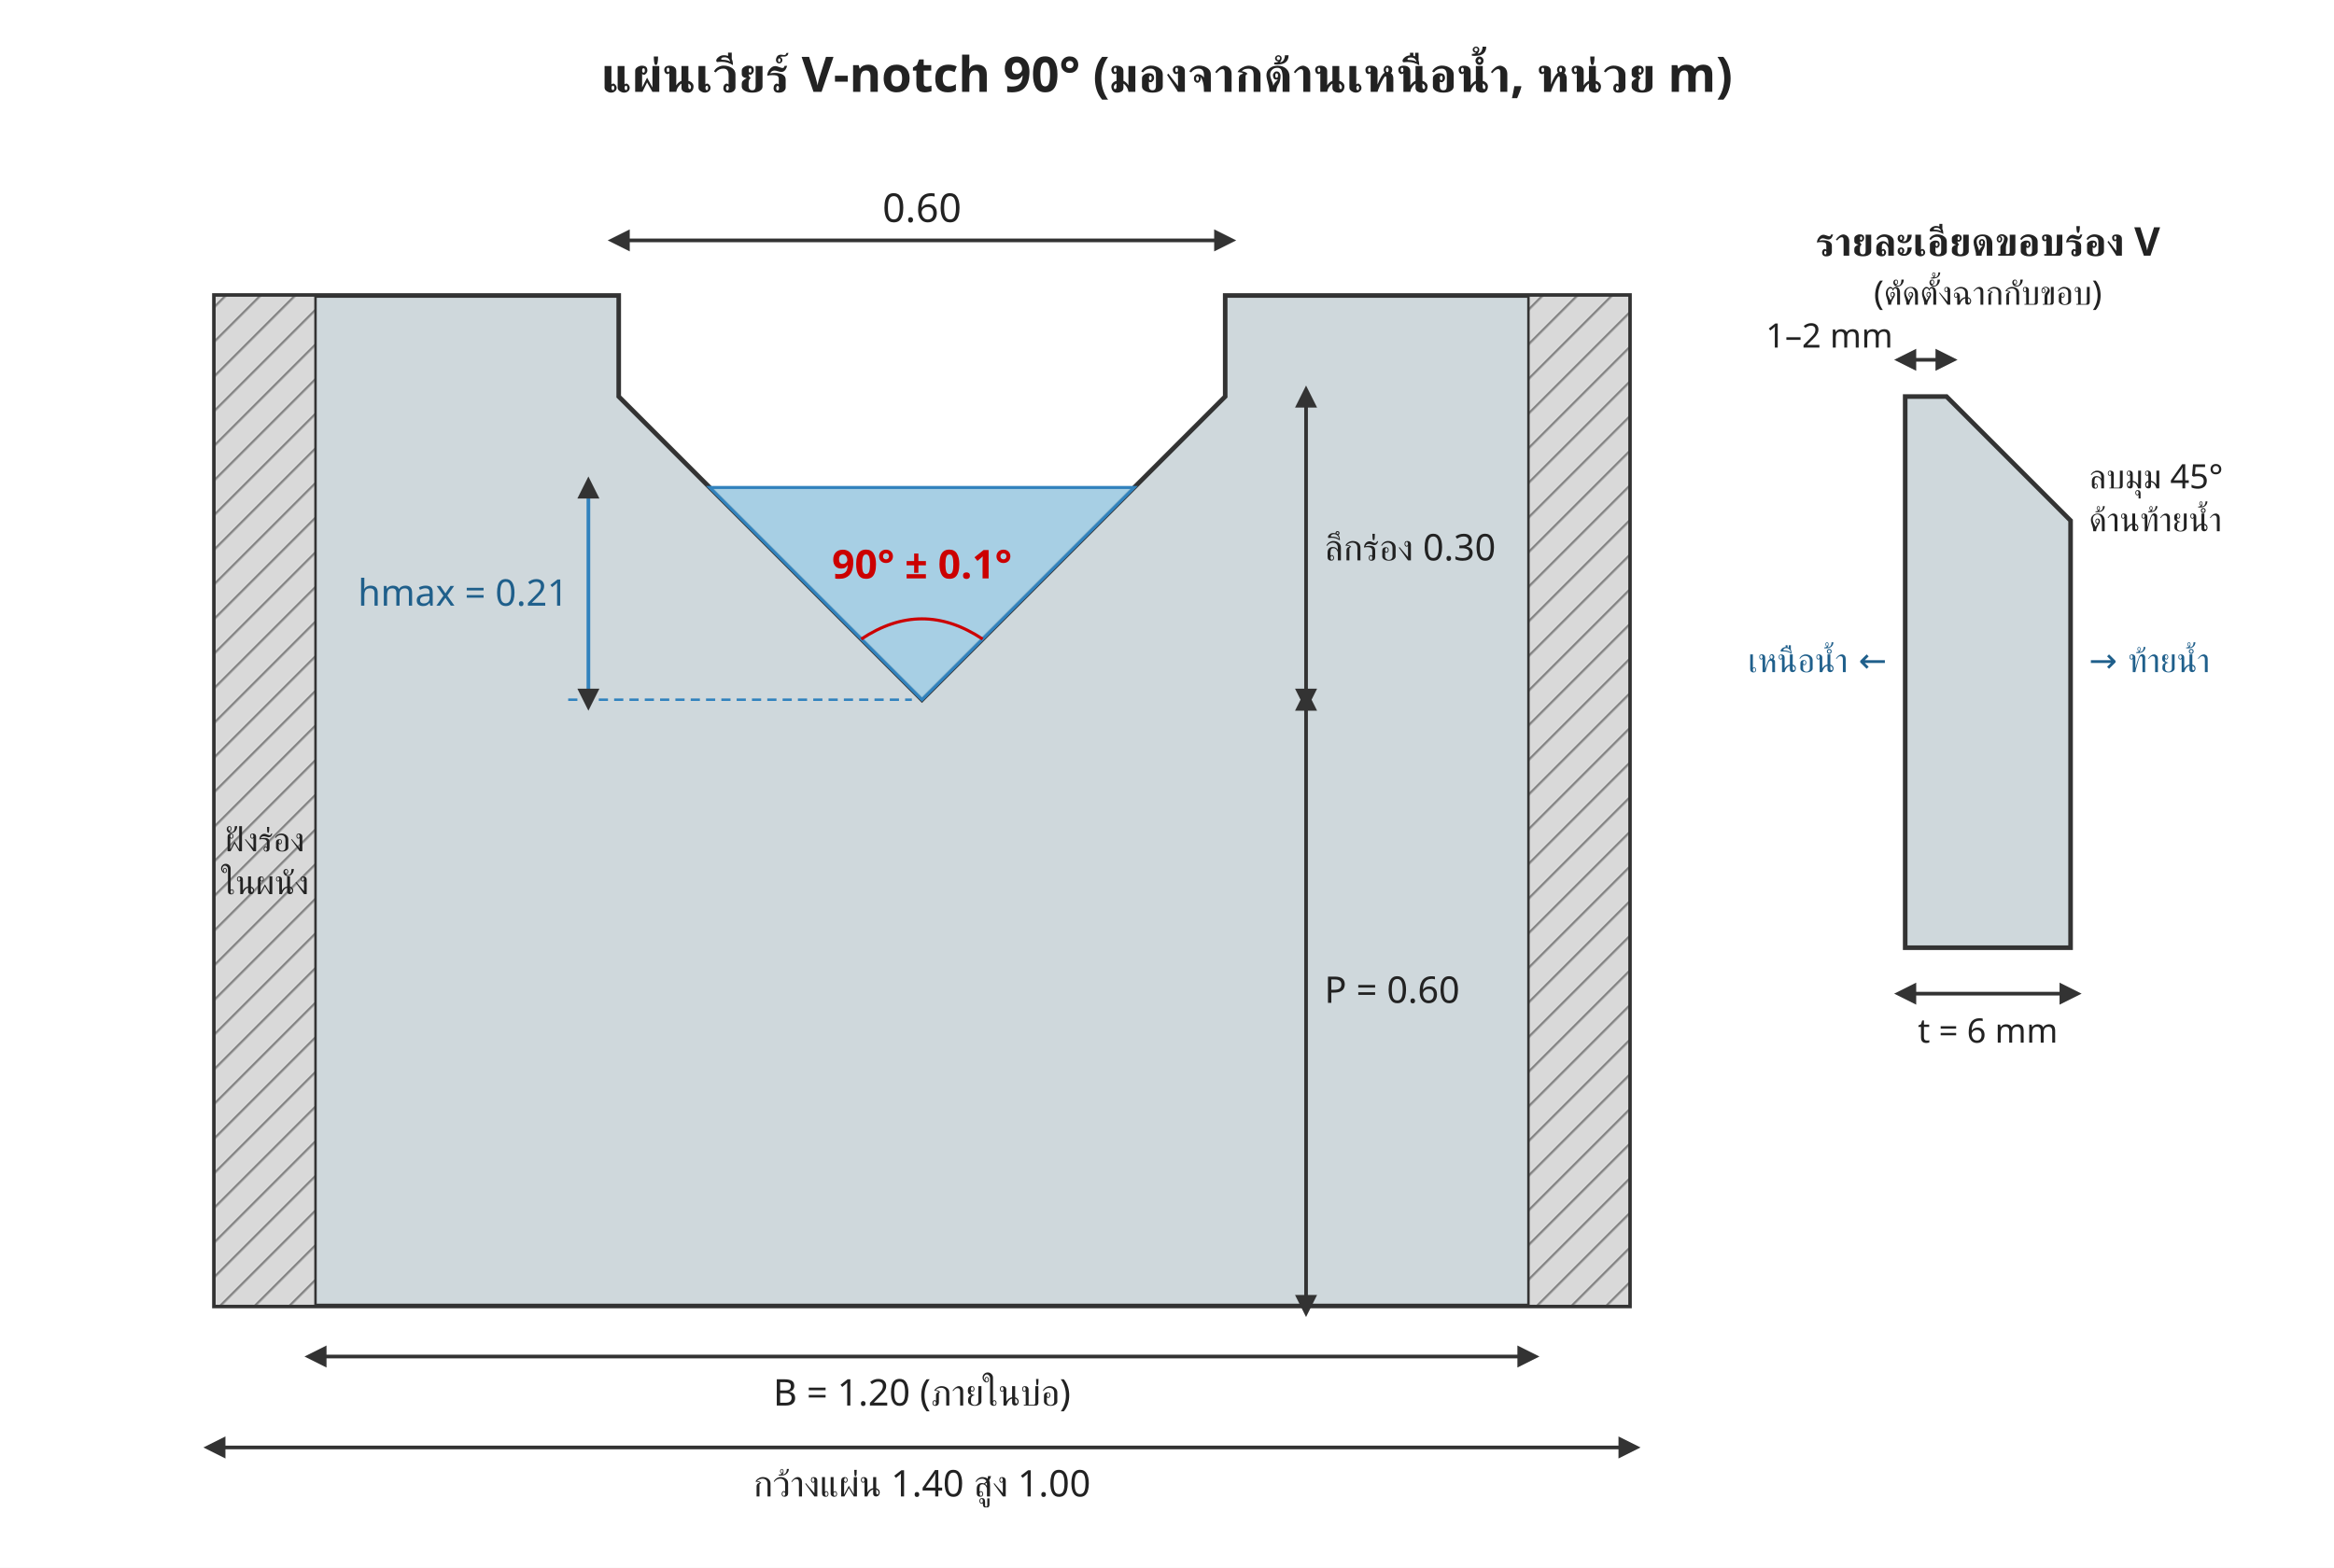
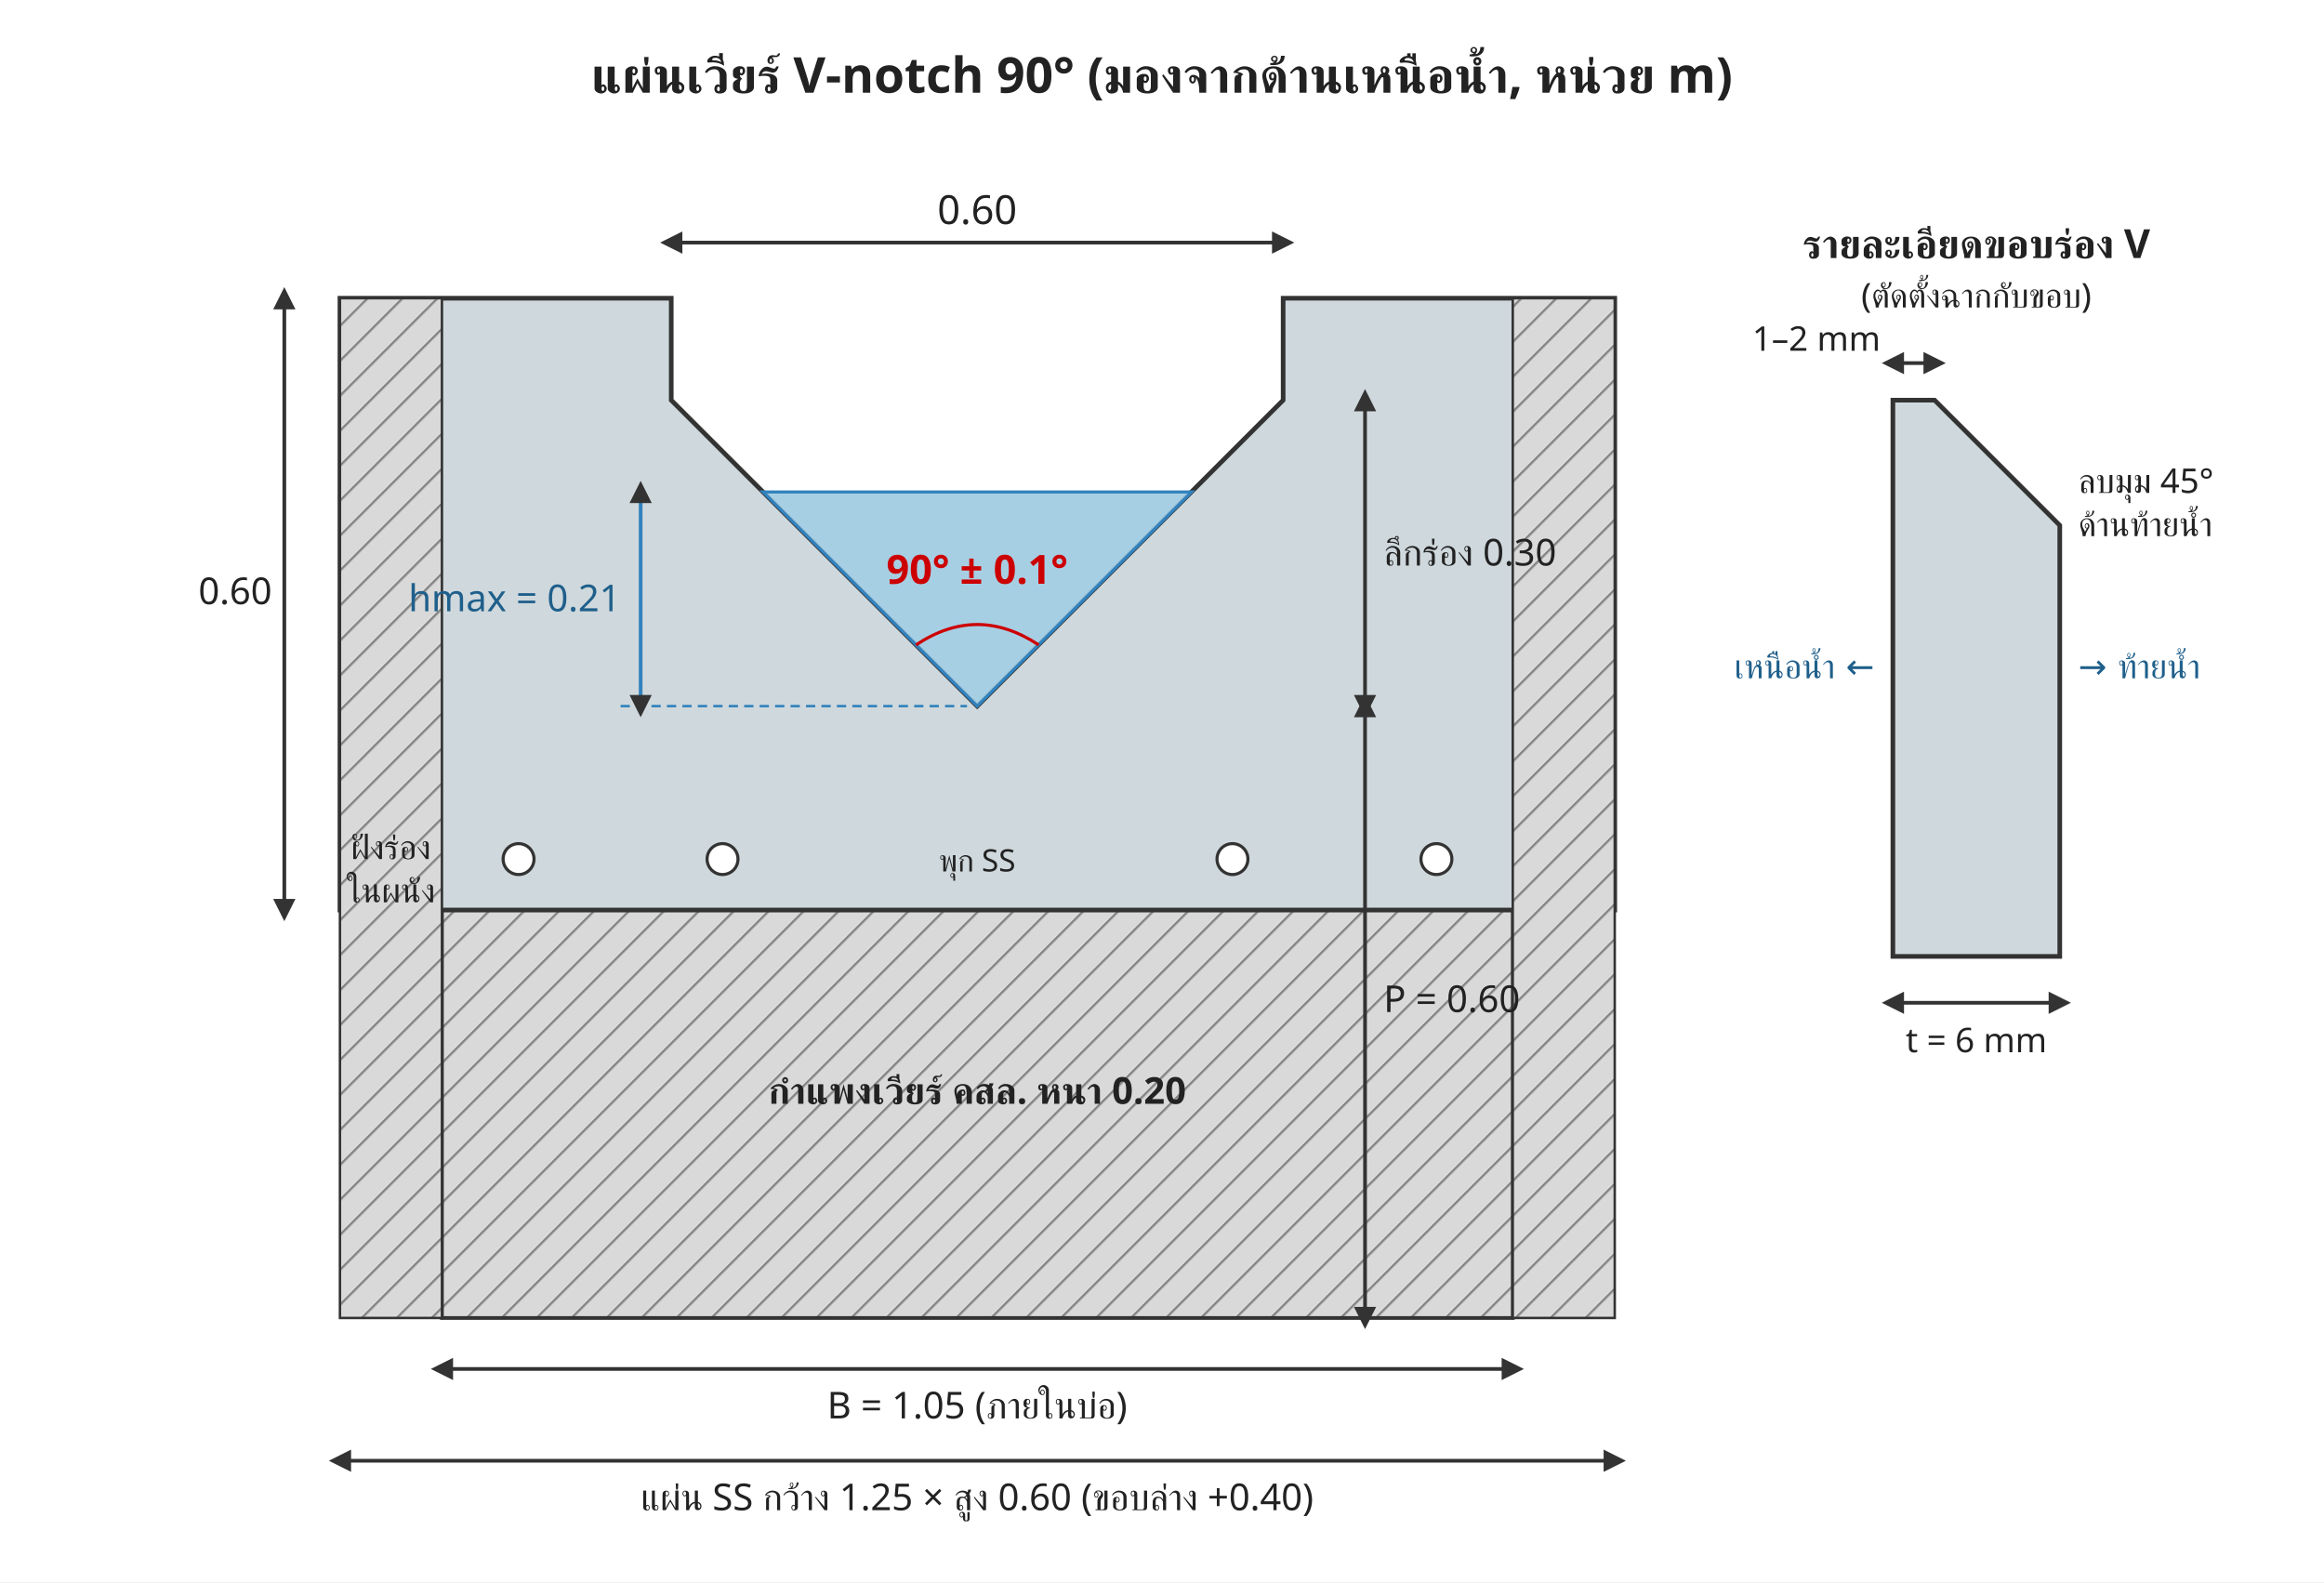
- <svg xmlns="http://www.w3.org/2000/svg" viewBox="0 0 762 512" width="762" height="512" font-family="Sarabun, Tahoma, sans-serif">
+ <svg xmlns="http://www.w3.org/2000/svg" viewBox="0 0 752 512" width="752" height="512" font-family="Sarabun, Tahoma, sans-serif">
  <defs>
    <pattern id="rc" width="8" height="8" patternUnits="userSpaceOnUse" patternTransform="rotate(45)">
      <rect width="8" height="8" fill="#d9d9d9" />
      <line x1="0" y1="0" x2="0" y2="8" stroke="#888" stroke-width="1.5" />
    </pattern>
    <marker id="a" viewBox="0 0 10 10" refX="5" refY="5" markerWidth="6" markerHeight="6" orient="auto-start-reverse">
      <path d="M0,0 L10,5 L0,10 z" fill="#333" />
    </marker>
  </defs>
-   <rect width="762" height="512" fill="white" />
-   <text x="381.0" y="30.0" font-size="16" text-anchor="middle" fill="#222" font-weight="bold">แผ่นเวียร์ V-notch 90° (มองจากด้านเหนือน้ำ, หน่วย m)</text>
-   <polygon points="70.0,96.5 202.0,96.5 202.0,129.5 301.0,228.5 400.0,129.5 400.0,96.5 532.0,96.5 532.0,426.5 70.0,426.5" fill="#cfd8dc" stroke="#333" stroke-width="1.5" fill-opacity="1" />
-   <rect x="70.0" y="96.5" width="33.0" height="330.0" fill="url(#rc)" stroke="#333" stroke-width="0.8" />
-   <rect x="499.0" y="96.5" width="33.0" height="330.0" fill="url(#rc)" stroke="#333" stroke-width="0.8" />
-   <text x="86.5" y="278.0" font-size="11" text-anchor="middle" fill="#222" font-weight="normal">ฝังร่อง</text>
-   <text x="86.5" y="292.0" font-size="11" text-anchor="middle" fill="#222" font-weight="normal">ในผนัง</text>
-   <polygon points="231.7,159.2 301.0,228.5 370.3,159.2" fill="#9ecae1" stroke="#3182bd" stroke-width="1" fill-opacity="0.9" />
-   <line x1="202.0" y1="78.5" x2="400.0" y2="78.5" stroke="#333" stroke-width="1.2" marker-start="url(#a)" marker-end="url(#a)" />
-   <text x="301.0" y="72.5" font-size="13" text-anchor="middle" fill="#222" font-weight="normal">0.60</text>
-   <line x1="426.4" y1="129.5" x2="426.4" y2="228.5" stroke="#333" stroke-width="1.2" marker-start="url(#a)" marker-end="url(#a)" />
-   <text x="432.4" y="183.0" font-size="12" text-anchor="start" fill="#222" font-weight="normal">ลึกร่อง 0.30</text>
-   <line x1="426.4" y1="228.5" x2="426.4" y2="426.5" stroke="#333" stroke-width="1.2" marker-start="url(#a)" marker-end="url(#a)" />
-   <text x="432.4" y="327.5" font-size="12" text-anchor="start" fill="#222" font-weight="normal">P = 0.60</text>
-   <line x1="185.5" y1="228.5" x2="297.7" y2="228.5" stroke="#3182bd" stroke-width="0.8" stroke-dasharray="3 2" />
-   <line x1="192.1" y1="159.2" x2="192.1" y2="228.5" stroke="#3182bd" stroke-width="1.2" marker-start="url(#a)" marker-end="url(#a)" />
-   <text x="185.5" y="197.8" font-size="12" text-anchor="end" fill="#1f5f8b" font-weight="normal">hmax = 0.21</text>
-   <path d="M281.2,208.7 Q301.0,195.5 320.8,208.7" fill="none" stroke="#c00" />
-   <text x="301.0" y="188.9" font-size="13" text-anchor="middle" fill="#c00" font-weight="bold">90° ± 0.1°</text>
-   <line x1="103.0" y1="443.0" x2="499.0" y2="443.0" stroke="#333" stroke-width="1.2" marker-start="url(#a)" marker-end="url(#a)" />
-   <text x="301.0" y="459.0" font-size="12" text-anchor="middle" fill="#222" font-weight="normal">B = 1.20 (ภายในบ่อ)</text>
-   <line x1="70.0" y1="472.7" x2="532.0" y2="472.7" stroke="#333" stroke-width="1.2" marker-start="url(#a)" marker-end="url(#a)" />
-   <text x="301.0" y="488.7" font-size="12" text-anchor="middle" fill="#222" font-weight="normal">กว้างแผ่น 1.40  สูง 1.00</text>
-   <polygon points="622.0,129.5 635.5,129.5 676.0,170.0 676.0,309.5 622.0,309.5" fill="#cfd8dc" stroke="#333" stroke-width="1.5" fill-opacity="1" />
-   <text x="649.0" y="83.5" font-size="13" text-anchor="middle" fill="#222" font-weight="bold">รายละเอียดขอบร่อง V</text>
-   <text x="649.0" y="99.5" font-size="11" text-anchor="middle" fill="#222" font-weight="normal">(ตัดตั้งฉากกับขอบ)</text>
-   <line x1="622.0" y1="117.5" x2="635.5" y2="117.5" stroke="#333" stroke-width="1.2" marker-start="url(#a)" marker-end="url(#a)" />
-   <text x="618.0" y="113.5" font-size="11" text-anchor="end" fill="#222" font-weight="normal">1–2 mm</text>
-   <line x1="622.0" y1="324.5" x2="676.0" y2="324.5" stroke="#333" stroke-width="1.2" marker-start="url(#a)" marker-end="url(#a)" />
-   <text x="649.0" y="340.5" font-size="11" text-anchor="middle" fill="#222" font-weight="normal">t = 6 mm</text>
-   <text x="616.0" y="219.5" font-size="11" text-anchor="end" fill="#1f5f8b" font-weight="normal">เหนือน้ำ ←</text>
-   <text x="682.0" y="219.5" font-size="11" text-anchor="start" fill="#1f5f8b" font-weight="normal">→ ท้ายน้ำ</text>
-   <text x="682.0" y="159.5" font-size="11" text-anchor="start" fill="#222" font-weight="normal">ลบมุม 45°</text>
-   <text x="682.0" y="173.5" font-size="11" text-anchor="start" fill="#222" font-weight="normal">ด้านท้ายน้ำ</text>
+   <rect width="752" height="512" fill="white" />
+   <text x="376.0" y="30.0" font-size="16" text-anchor="middle" fill="#222" font-weight="bold">แผ่นเวียร์ V-notch 90° (มองจากด้านเหนือน้ำ, หน่วย m)</text>
+   <rect x="143.0" y="261.5" width="346.5" height="165.0" fill="url(#rc)" stroke="#333" stroke-width="1.2" />
+   <text x="316.2" y="357.2" font-size="12" text-anchor="middle" fill="#222" font-weight="bold">กำแพงเวียร์ คสล. หนา 0.20</text>
+   <polygon points="110.0,96.5 217.2,96.5 217.2,129.5 316.2,228.5 415.2,129.5 415.2,96.5 522.5,96.5 522.5,294.5 110.0,294.5" fill="#cfd8dc" stroke="#333" stroke-width="1.5" fill-opacity="1" />
+   <circle cx="167.8" cy="278.0" r="5" fill="white" stroke="#333" />
+   <circle cx="233.8" cy="278.0" r="5" fill="white" stroke="#333" />
+   <circle cx="398.8" cy="278.0" r="5" fill="white" stroke="#333" />
+   <circle cx="464.8" cy="278.0" r="5" fill="white" stroke="#333" />
+   <text x="316.2" y="282.0" font-size="10" text-anchor="middle" fill="#222" font-weight="normal">พุก SS</text>
+   <rect x="110.0" y="96.5" width="33.0" height="330.0" fill="url(#rc)" stroke="#333" stroke-width="0.8" />
+   <rect x="489.5" y="96.5" width="33.0" height="330.0" fill="url(#rc)" stroke="#333" stroke-width="0.8" />
+   <text x="126.5" y="278.0" font-size="11" text-anchor="middle" fill="#222" font-weight="normal">ฝังร่อง</text>
+   <text x="126.5" y="292.0" font-size="11" text-anchor="middle" fill="#222" font-weight="normal">ในผนัง</text>
+   <polygon points="246.9,159.2 316.2,228.5 385.6,159.2" fill="#9ecae1" stroke="#3182bd" stroke-width="1" fill-opacity="0.9" />
+   <line x1="217.2" y1="78.5" x2="415.2" y2="78.5" stroke="#333" stroke-width="1.2" marker-start="url(#a)" marker-end="url(#a)" />
+   <text x="316.2" y="72.5" font-size="13" text-anchor="middle" fill="#222" font-weight="normal">0.60</text>
+   <line x1="441.7" y1="129.5" x2="441.7" y2="228.5" stroke="#333" stroke-width="1.2" marker-start="url(#a)" marker-end="url(#a)" />
+   <text x="447.7" y="183.0" font-size="12" text-anchor="start" fill="#222" font-weight="normal">ลึกร่อง 0.30</text>
+   <line x1="441.7" y1="228.5" x2="441.7" y2="426.5" stroke="#333" stroke-width="1.2" marker-start="url(#a)" marker-end="url(#a)" />
+   <line x1="92.0" y1="96.5" x2="92.0" y2="294.5" stroke="#333" stroke-width="1.2" marker-start="url(#a)" marker-end="url(#a)" />
+   <text x="88.0" y="195.5" font-size="12" text-anchor="end" fill="#222" font-weight="normal">0.60</text>
+   <text x="447.7" y="327.5" font-size="12" text-anchor="start" fill="#222" font-weight="normal">P = 0.60</text>
+   <line x1="200.8" y1="228.5" x2="312.9" y2="228.5" stroke="#3182bd" stroke-width="0.8" stroke-dasharray="3 2" />
+   <line x1="207.3" y1="159.2" x2="207.3" y2="228.5" stroke="#3182bd" stroke-width="1.2" marker-start="url(#a)" marker-end="url(#a)" />
+   <text x="200.8" y="197.8" font-size="12" text-anchor="end" fill="#1f5f8b" font-weight="normal">hmax = 0.21</text>
+   <path d="M296.4,208.7 Q316.2,195.5 336.1,208.7" fill="none" stroke="#c00" />
+   <text x="316.2" y="188.9" font-size="13" text-anchor="middle" fill="#c00" font-weight="bold">90° ± 0.1°</text>
+   <line x1="143.0" y1="443.0" x2="489.5" y2="443.0" stroke="#333" stroke-width="1.2" marker-start="url(#a)" marker-end="url(#a)" />
+   <text x="316.2" y="459.0" font-size="12" text-anchor="middle" fill="#222" font-weight="normal">B = 1.05 (ภายในบ่อ)</text>
+   <line x1="110.0" y1="472.7" x2="522.5" y2="472.7" stroke="#333" stroke-width="1.2" marker-start="url(#a)" marker-end="url(#a)" />
+   <text x="316.2" y="488.7" font-size="12" text-anchor="middle" fill="#222" font-weight="normal">แผ่น SS กว้าง 1.25 × สูง 0.60 (ขอบล่าง +0.40)</text>
+   <polygon points="612.5,129.5 626.0,129.5 666.5,170.0 666.5,309.5 612.5,309.5" fill="#cfd8dc" stroke="#333" stroke-width="1.5" fill-opacity="1" />
+   <text x="639.5" y="83.5" font-size="13" text-anchor="middle" fill="#222" font-weight="bold">รายละเอียดขอบร่อง V</text>
+   <text x="639.5" y="99.5" font-size="11" text-anchor="middle" fill="#222" font-weight="normal">(ตัดตั้งฉากกับขอบ)</text>
+   <line x1="612.5" y1="117.5" x2="626.0" y2="117.5" stroke="#333" stroke-width="1.2" marker-start="url(#a)" marker-end="url(#a)" />
+   <text x="608.5" y="113.5" font-size="11" text-anchor="end" fill="#222" font-weight="normal">1–2 mm</text>
+   <line x1="612.5" y1="324.5" x2="666.5" y2="324.5" stroke="#333" stroke-width="1.2" marker-start="url(#a)" marker-end="url(#a)" />
+   <text x="639.5" y="340.5" font-size="11" text-anchor="middle" fill="#222" font-weight="normal">t = 6 mm</text>
+   <text x="606.5" y="219.5" font-size="11" text-anchor="end" fill="#1f5f8b" font-weight="normal">เหนือน้ำ ←</text>
+   <text x="672.5" y="219.5" font-size="11" text-anchor="start" fill="#1f5f8b" font-weight="normal">→ ท้ายน้ำ</text>
+   <text x="672.5" y="159.5" font-size="11" text-anchor="start" fill="#222" font-weight="normal">ลบมุม 45°</text>
+   <text x="672.5" y="173.5" font-size="11" text-anchor="start" fill="#222" font-weight="normal">ด้านท้ายน้ำ</text>
</svg>
